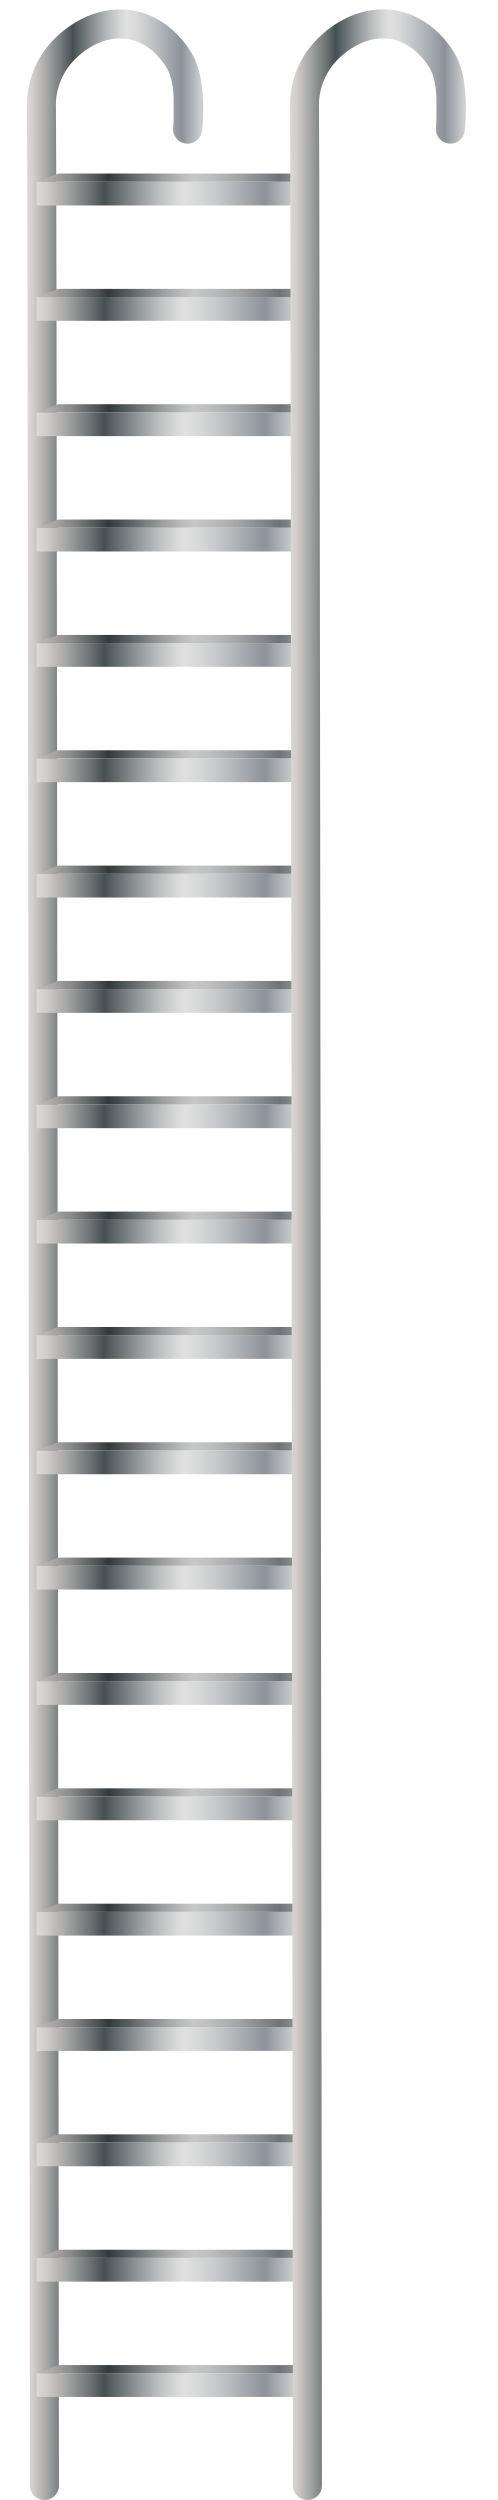
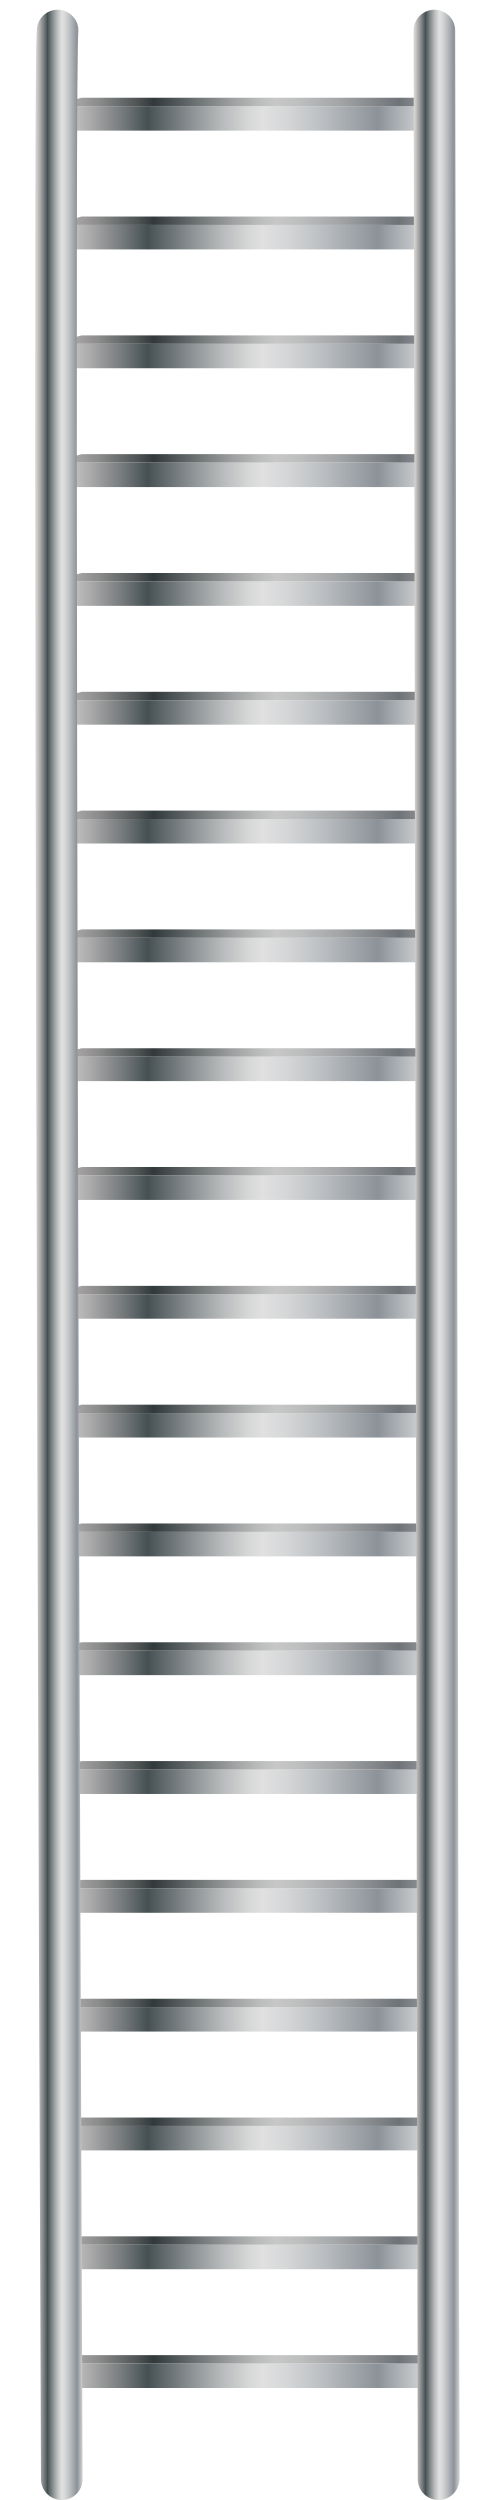
- <svg xmlns="http://www.w3.org/2000/svg" xmlns:xlink="http://www.w3.org/1999/xlink" viewBox="0 0 120 603.5">
+ <svg xmlns="http://www.w3.org/2000/svg" xmlns:xlink="http://www.w3.org/1999/xlink" viewBox="0 0 120 600.89">
  <defs>
-     <style>.cls-1,.cls-62,.cls-63{fill:none;}.cls-1,.cls-62{stroke-linecap:round;stroke-linejoin:round;stroke-width:7px;}.cls-1{stroke:url(#Steel);}.cls-2{fill:url(#Steel-2);}.cls-3{fill:url(#Steel_3);}.cls-4{fill:url(#Steel_2);}.cls-5{fill:url(#Steel-3);}.cls-6{fill:url(#Steel_3-2);}.cls-7{fill:url(#Steel_2-2);}.cls-8{fill:url(#Steel-4);}.cls-9{fill:url(#Steel_3-3);}.cls-10{fill:url(#Steel_2-3);}.cls-11{fill:url(#Steel-5);}.cls-12{fill:url(#Steel_3-4);}.cls-13{fill:url(#Steel_2-4);}.cls-14{fill:url(#Steel-6);}.cls-15{fill:url(#Steel_3-5);}.cls-16{fill:url(#Steel_2-5);}.cls-17{fill:url(#Steel-7);}.cls-18{fill:url(#Steel_3-6);}.cls-19{fill:url(#Steel_2-6);}.cls-20{fill:url(#Steel-8);}.cls-21{fill:url(#Steel_3-7);}.cls-22{fill:url(#Steel_2-7);}.cls-23{fill:url(#Steel-9);}.cls-24{fill:url(#Steel_3-8);}.cls-25{fill:url(#Steel_2-8);}.cls-26{fill:url(#Steel-10);}.cls-27{fill:url(#Steel_3-9);}.cls-28{fill:url(#Steel_2-9);}.cls-29{fill:url(#Steel-11);}.cls-30{fill:url(#Steel_3-10);}.cls-31{fill:url(#Steel_2-10);}.cls-32{fill:url(#Steel-12);}.cls-33{fill:url(#Steel_3-11);}.cls-34{fill:url(#Steel_2-11);}.cls-35{fill:url(#Steel-13);}.cls-36{fill:url(#Steel_3-12);}.cls-37{fill:url(#Steel_2-12);}.cls-38{fill:url(#Steel-14);}.cls-39{fill:url(#Steel_3-13);}.cls-40{fill:url(#Steel_2-13);}.cls-41{fill:url(#Steel-15);}.cls-42{fill:url(#Steel_3-14);}.cls-43{fill:url(#Steel_2-14);}.cls-44{fill:url(#Steel-16);}.cls-45{fill:url(#Steel_3-15);}.cls-46{fill:url(#Steel_2-15);}.cls-47{fill:url(#Steel-17);}.cls-48{fill:url(#Steel_3-16);}.cls-49{fill:url(#Steel_2-16);}.cls-50{fill:url(#Steel-18);}.cls-51{fill:url(#Steel_3-17);}.cls-52{fill:url(#Steel_2-17);}.cls-53{fill:url(#Steel-19);}.cls-54{fill:url(#Steel_3-18);}.cls-55{fill:url(#Steel_2-18);}.cls-56{fill:url(#Steel-20);}.cls-57{fill:url(#Steel_3-19);}.cls-58{fill:url(#Steel_2-19);}.cls-59{fill:url(#Steel-21);}.cls-60{fill:url(#Steel_3-20);}.cls-61{fill:url(#Steel_2-20);}.cls-62{stroke:url(#Steel-22);}</style>
-     <linearGradient id="Steel" x1="6.51" y1="302.89" x2="48.88" y2="302.89" gradientUnits="userSpaceOnUse">
+     <style>.cls-1{fill:url(#Steel);}.cls-2{fill:url(#Steel_3);}.cls-3{fill:url(#Steel_2);}.cls-4{fill:url(#Steel-2);}.cls-5{fill:url(#Steel_3-2);}.cls-6{fill:url(#Steel_2-2);}.cls-7{fill:url(#Steel-3);}.cls-8{fill:url(#Steel_3-3);}.cls-9{fill:url(#Steel_2-3);}.cls-10{fill:url(#Steel-4);}.cls-11{fill:url(#Steel_3-4);}.cls-12{fill:url(#Steel_2-4);}.cls-13{fill:url(#Steel-5);}.cls-14{fill:url(#Steel_3-5);}.cls-15{fill:url(#Steel_2-5);}.cls-16{fill:url(#Steel-6);}.cls-17{fill:url(#Steel_3-6);}.cls-18{fill:url(#Steel_2-6);}.cls-19{fill:url(#Steel-7);}.cls-20{fill:url(#Steel_3-7);}.cls-21{fill:url(#Steel_2-7);}.cls-22{fill:url(#Steel-8);}.cls-23{fill:url(#Steel_3-8);}.cls-24{fill:url(#Steel_2-8);}.cls-25{fill:url(#Steel-9);}.cls-26{fill:url(#Steel_3-9);}.cls-27{fill:url(#Steel_2-9);}.cls-28{fill:url(#Steel-10);}.cls-29{fill:url(#Steel_3-10);}.cls-30{fill:url(#Steel_2-10);}.cls-31{fill:url(#Steel-11);}.cls-32{fill:url(#Steel_3-11);}.cls-33{fill:url(#Steel_2-11);}.cls-34{fill:url(#Steel-12);}.cls-35{fill:url(#Steel_3-12);}.cls-36{fill:url(#Steel_2-12);}.cls-37{fill:url(#Steel-13);}.cls-38{fill:url(#Steel_3-13);}.cls-39{fill:url(#Steel_2-13);}.cls-40{fill:url(#Steel-14);}.cls-41{fill:url(#Steel_3-14);}.cls-42{fill:url(#Steel_2-14);}.cls-43{fill:url(#Steel-15);}.cls-44{fill:url(#Steel_3-15);}.cls-45{fill:url(#Steel_2-15);}.cls-46{fill:url(#Steel-16);}.cls-47{fill:url(#Steel_3-16);}.cls-48{fill:url(#Steel_2-16);}.cls-49{fill:url(#Steel-17);}.cls-50{fill:url(#Steel_3-17);}.cls-51{fill:url(#Steel_2-17);}.cls-52{fill:url(#Steel-18);}.cls-53{fill:url(#Steel_3-18);}.cls-54{fill:url(#Steel_2-18);}.cls-55{fill:url(#Steel-19);}.cls-56{fill:url(#Steel_3-19);}.cls-57{fill:url(#Steel_2-19);}.cls-58{fill:url(#Steel-20);}.cls-59{fill:url(#Steel_3-20);}.cls-60{fill:url(#Steel_2-20);}.cls-61,.cls-62,.cls-63{fill:none;}.cls-61,.cls-62{stroke-linecap:round;stroke-linejoin:round;stroke-width:10px;}.cls-61{stroke:url(#Steel-21);}.cls-62{stroke:url(#Steel-22);}</style>
+     <linearGradient id="Steel" x1="12.2" y1="28.46" x2="101.52" y2="28.46" gradientUnits="userSpaceOnUse">
      <stop offset="0" stop-color="#e5e2df" />
      <stop offset="0" stop-color="#ded9d6" />
      <stop offset="0.04" stop-color="#cfccc9" />
      <stop offset="0.11" stop-color="#a8a8a8" />
      <stop offset="0.21" stop-color="#6a7072" />
      <stop offset="0.26" stop-color="#465053" />
      <stop offset="0.37" stop-color="#878d8f" />
      <stop offset="0.46" stop-color="#b7babb" />
      <stop offset="0.53" stop-color="#d5d6d6" />
      <stop offset="0.57" stop-color="#e0e0e0" />
      <stop offset="0.63" stop-color="#d6d7d8" />
      <stop offset="0.73" stop-color="#bcbfc2" />
      <stop offset="0.86" stop-color="#92989e" />
      <stop offset="0.88" stop-color="#8b9298" />
      <stop offset="1" stop-color="#d1d3d4" />
      <stop offset="1" stop-color="#a7a9ac" />
    </linearGradient>
-     <linearGradient id="Steel-2" x1="8.86" y1="46.73" x2="71.5" y2="46.73" xlink:href="#Steel" />
-     <linearGradient id="Steel_3" x1="8.86" y1="42.88" x2="75.49" y2="42.88" gradientUnits="userSpaceOnUse">
+     <linearGradient id="Steel_3" x1="12.2" y1="24.51" x2="107.22" y2="24.51" gradientUnits="userSpaceOnUse">
      <stop offset="0" stop-color="#bfbdba" />
      <stop offset="0" stop-color="#c2bdbb" />
      <stop offset="0.04" stop-color="#b3afae" />
      <stop offset="0.12" stop-color="#8c8c8c" />
      <stop offset="0.22" stop-color="#4e5354" />
      <stop offset="0.26" stop-color="#31393b" />
      <stop offset="0.37" stop-color="#6e7374" />
      <stop offset="0.46" stop-color="#9ea0a1" />
      <stop offset="0.53" stop-color="#bcbdbd" />
      <stop offset="0.57" stop-color="#c7c7c7" />
      <stop offset="0.63" stop-color="#bdbebe" />
      <stop offset="0.73" stop-color="#a3a5a7" />
      <stop offset="0.85" stop-color="#797d81" />
      <stop offset="0.88" stop-color="#6e7378" />
      <stop offset="1" stop-color="#b0b2b3" />
      <stop offset="1" stop-color="#909194" />
    </linearGradient>
-     <linearGradient id="Steel_2" x1="71.5" y1="45.74" x2="75.49" y2="45.74" gradientUnits="userSpaceOnUse">
+     <linearGradient id="Steel_2" x1="101.52" y1="27.44" x2="107.22" y2="27.44" gradientUnits="userSpaceOnUse">
      <stop offset="0" stop-color="#a3a19f" />
      <stop offset="0" stop-color="#9c9896" />
      <stop offset="0.06" stop-color="#8d8b8a" />
      <stop offset="0.16" stop-color="#666a6a" />
      <stop offset="0.26" stop-color="#3c4547" />
      <stop offset="0.34" stop-color="#606667" />
      <stop offset="0.44" stop-color="#8f9293" />
      <stop offset="0.53" stop-color="#adaeae" />
      <stop offset="0.57" stop-color="#b8b8b8" />
      <stop offset="0.65" stop-color="#aeafb0" />
      <stop offset="0.77" stop-color="#94989b" />
      <stop offset="0.88" stop-color="#797f85" />
      <stop offset="1" stop-color="#9c9d9e" />
      <stop offset="1" stop-color="#888a8c" />
    </linearGradient>
-     <linearGradient id="Steel-3" x1="8.86" y1="74.58" x2="71.5" y2="74.58" xlink:href="#Steel" />
-     <linearGradient id="Steel_3-2" x1="8.86" y1="70.72" x2="75.49" y2="70.72" xlink:href="#Steel_3" />
-     <linearGradient id="Steel_2-2" x1="71.5" y1="73.59" x2="75.49" y2="73.59" xlink:href="#Steel_2" />
-     <linearGradient id="Steel-4" x1="8.86" y1="102.42" x2="71.5" y2="102.42" xlink:href="#Steel" />
-     <linearGradient id="Steel_3-3" x1="8.86" y1="98.57" x2="75.49" y2="98.57" xlink:href="#Steel_3" />
-     <linearGradient id="Steel_2-3" x1="71.5" y1="101.43" x2="75.49" y2="101.43" xlink:href="#Steel_2" />
-     <linearGradient id="Steel-5" x1="8.86" y1="130.26" x2="71.5" y2="130.26" xlink:href="#Steel" />
-     <linearGradient id="Steel_3-4" x1="8.86" y1="126.41" x2="75.49" y2="126.41" xlink:href="#Steel_3" />
-     <linearGradient id="Steel_2-4" x1="71.5" y1="129.28" x2="75.49" y2="129.28" xlink:href="#Steel_2" />
-     <linearGradient id="Steel-6" x1="8.86" y1="213.79" x2="71.5" y2="213.79" xlink:href="#Steel" />
-     <linearGradient id="Steel_3-5" x1="8.86" y1="209.94" x2="75.49" y2="209.94" xlink:href="#Steel_3" />
-     <linearGradient id="Steel_2-5" x1="71.5" y1="212.81" x2="75.49" y2="212.81" xlink:href="#Steel_2" />
-     <linearGradient id="Steel-7" x1="8.86" y1="241.64" x2="71.5" y2="241.64" xlink:href="#Steel" />
-     <linearGradient id="Steel_3-6" x1="8.86" y1="237.78" x2="75.49" y2="237.78" xlink:href="#Steel_3" />
-     <linearGradient id="Steel_2-6" x1="71.5" y1="240.65" x2="75.49" y2="240.65" xlink:href="#Steel_2" />
-     <linearGradient id="Steel-8" x1="8.86" y1="158.11" x2="71.5" y2="158.11" xlink:href="#Steel" />
-     <linearGradient id="Steel_3-7" x1="8.86" y1="154.25" x2="75.49" y2="154.25" xlink:href="#Steel_3" />
-     <linearGradient id="Steel_2-7" x1="71.5" y1="157.12" x2="75.49" y2="157.12" xlink:href="#Steel_2" />
-     <linearGradient id="Steel-9" x1="8.86" y1="185.95" x2="71.5" y2="185.95" xlink:href="#Steel" />
-     <linearGradient id="Steel_3-8" x1="8.86" y1="182.1" x2="75.49" y2="182.1" xlink:href="#Steel_3" />
-     <linearGradient id="Steel_2-8" x1="71.5" y1="184.96" x2="75.49" y2="184.96" xlink:href="#Steel_2" />
-     <linearGradient id="Steel-10" x1="8.86" y1="297.32" x2="71.5" y2="297.32" xlink:href="#Steel" />
-     <linearGradient id="Steel_3-9" x1="8.86" y1="293.47" x2="75.49" y2="293.47" xlink:href="#Steel_3" />
-     <linearGradient id="Steel_2-9" x1="71.5" y1="296.34" x2="75.49" y2="296.34" xlink:href="#Steel_2" />
-     <linearGradient id="Steel-11" x1="8.86" y1="269.48" x2="71.5" y2="269.48" xlink:href="#Steel" />
-     <linearGradient id="Steel_3-10" x1="8.86" y1="265.63" x2="75.49" y2="265.63" xlink:href="#Steel_3" />
-     <linearGradient id="Steel_2-10" x1="71.5" y1="268.49" x2="75.49" y2="268.49" xlink:href="#Steel_2" />
-     <linearGradient id="Steel-12" x1="8.86" y1="380.85" x2="71.5" y2="380.85" xlink:href="#Steel" />
-     <linearGradient id="Steel_3-11" x1="8.86" y1="377" x2="75.49" y2="377" xlink:href="#Steel_3" />
-     <linearGradient id="Steel_2-11" x1="71.5" y1="379.87" x2="75.49" y2="379.87" xlink:href="#Steel_2" />
-     <linearGradient id="Steel-13" x1="8.86" y1="408.7" x2="71.5" y2="408.7" xlink:href="#Steel" />
-     <linearGradient id="Steel_3-12" x1="8.86" y1="404.85" x2="75.49" y2="404.85" xlink:href="#Steel_3" />
-     <linearGradient id="Steel_2-12" x1="71.5" y1="407.71" x2="75.49" y2="407.71" xlink:href="#Steel_2" />
-     <linearGradient id="Steel-14" x1="8.86" y1="325.17" x2="71.5" y2="325.17" xlink:href="#Steel" />
-     <linearGradient id="Steel_3-13" x1="8.86" y1="321.31" x2="75.49" y2="321.31" xlink:href="#Steel_3" />
-     <linearGradient id="Steel_2-13" x1="71.5" y1="324.18" x2="75.49" y2="324.18" xlink:href="#Steel_2" />
-     <linearGradient id="Steel-15" x1="8.86" y1="353.01" x2="71.5" y2="353.01" xlink:href="#Steel" />
-     <linearGradient id="Steel_3-14" x1="8.86" y1="349.16" x2="75.49" y2="349.16" xlink:href="#Steel_3" />
-     <linearGradient id="Steel_2-14" x1="71.5" y1="352.02" x2="75.49" y2="352.02" xlink:href="#Steel_2" />
-     <linearGradient id="Steel-16" x1="8.86" y1="464.39" x2="71.5" y2="464.39" xlink:href="#Steel" />
-     <linearGradient id="Steel_3-15" x1="8.86" y1="460.53" x2="75.49" y2="460.53" xlink:href="#Steel_3" />
-     <linearGradient id="Steel_2-15" x1="71.5" y1="463.4" x2="75.49" y2="463.4" xlink:href="#Steel_2" />
-     <linearGradient id="Steel-17" x1="8.86" y1="436.54" x2="71.5" y2="436.54" xlink:href="#Steel" />
-     <linearGradient id="Steel_3-16" x1="8.86" y1="432.69" x2="75.49" y2="432.69" xlink:href="#Steel_3" />
-     <linearGradient id="Steel_2-16" x1="71.5" y1="435.55" x2="75.49" y2="435.55" xlink:href="#Steel_2" />
-     <linearGradient id="Steel-18" x1="8.86" y1="547.92" x2="71.5" y2="547.92" xlink:href="#Steel" />
-     <linearGradient id="Steel_3-17" x1="8.86" y1="544.06" x2="75.49" y2="544.06" xlink:href="#Steel_3" />
-     <linearGradient id="Steel_2-17" x1="71.5" y1="546.93" x2="75.49" y2="546.93" xlink:href="#Steel_2" />
-     <linearGradient id="Steel-19" x1="8.86" y1="575.76" x2="71.5" y2="575.76" xlink:href="#Steel" />
-     <linearGradient id="Steel_3-18" x1="8.86" y1="571.91" x2="75.49" y2="571.91" xlink:href="#Steel_3" />
-     <linearGradient id="Steel_2-18" x1="71.5" y1="574.77" x2="75.49" y2="574.77" xlink:href="#Steel_2" />
-     <linearGradient id="Steel-20" x1="8.86" y1="492.23" x2="71.5" y2="492.23" xlink:href="#Steel" />
-     <linearGradient id="Steel_3-19" x1="8.86" y1="488.38" x2="75.49" y2="488.38" xlink:href="#Steel_3" />
-     <linearGradient id="Steel_2-19" x1="71.5" y1="491.24" x2="75.49" y2="491.24" xlink:href="#Steel_2" />
-     <linearGradient id="Steel-21" x1="8.86" y1="520.07" x2="71.5" y2="520.07" xlink:href="#Steel" />
-     <linearGradient id="Steel_3-20" x1="8.86" y1="516.22" x2="75.49" y2="516.22" xlink:href="#Steel_3" />
-     <linearGradient id="Steel_2-20" x1="71.5" y1="519.09" x2="75.49" y2="519.09" xlink:href="#Steel_2" />
-     <linearGradient id="Steel-22" x1="69.99" y1="302.89" x2="112.36" y2="302.89" xlink:href="#Steel" />
+     <linearGradient id="Steel-2" x1="12.2" y1="57.01" x2="101.52" y2="57.01" xlink:href="#Steel" />
+     <linearGradient id="Steel_3-2" x1="12.2" y1="53.06" x2="107.22" y2="53.06" xlink:href="#Steel_3" />
+     <linearGradient id="Steel_2-2" x1="101.52" y1="56" x2="107.22" y2="56" xlink:href="#Steel_2" />
+     <linearGradient id="Steel-3" x1="12.2" y1="85.57" x2="101.52" y2="85.57" xlink:href="#Steel" />
+     <linearGradient id="Steel_3-3" x1="12.2" y1="81.62" x2="107.22" y2="81.62" xlink:href="#Steel_3" />
+     <linearGradient id="Steel_2-3" x1="101.52" y1="84.56" x2="107.22" y2="84.56" xlink:href="#Steel_2" />
+     <linearGradient id="Steel-4" x1="12.2" y1="114.13" x2="101.52" y2="114.13" xlink:href="#Steel" />
+     <linearGradient id="Steel_3-4" x1="12.2" y1="110.18" x2="107.22" y2="110.18" xlink:href="#Steel_3" />
+     <linearGradient id="Steel_2-4" x1="101.52" y1="113.11" x2="107.22" y2="113.11" xlink:href="#Steel_2" />
+     <linearGradient id="Steel-5" x1="12.2" y1="199.8" x2="101.52" y2="199.8" xlink:href="#Steel" />
+     <linearGradient id="Steel_3-5" x1="12.2" y1="195.85" x2="107.22" y2="195.85" xlink:href="#Steel_3" />
+     <linearGradient id="Steel_2-5" x1="101.52" y1="198.78" x2="107.22" y2="198.78" xlink:href="#Steel_2" />
+     <linearGradient id="Steel-6" x1="12.2" y1="228.35" x2="101.52" y2="228.35" xlink:href="#Steel" />
+     <linearGradient id="Steel_3-6" x1="12.2" y1="224.4" x2="107.22" y2="224.4" xlink:href="#Steel_3" />
+     <linearGradient id="Steel_2-6" x1="101.52" y1="227.34" x2="107.22" y2="227.34" xlink:href="#Steel_2" />
+     <linearGradient id="Steel-7" x1="12.2" y1="142.68" x2="101.52" y2="142.68" xlink:href="#Steel" />
+     <linearGradient id="Steel_3-7" x1="12.2" y1="138.73" x2="107.22" y2="138.73" xlink:href="#Steel_3" />
+     <linearGradient id="Steel_2-7" x1="101.52" y1="141.67" x2="107.22" y2="141.67" xlink:href="#Steel_2" />
+     <linearGradient id="Steel-8" x1="12.2" y1="171.24" x2="101.52" y2="171.24" xlink:href="#Steel" />
+     <linearGradient id="Steel_3-8" x1="12.2" y1="167.29" x2="107.22" y2="167.29" xlink:href="#Steel_3" />
+     <linearGradient id="Steel_2-8" x1="101.52" y1="170.23" x2="107.22" y2="170.23" xlink:href="#Steel_2" />
+     <linearGradient id="Steel-9" x1="12.2" y1="285.47" x2="101.52" y2="285.47" xlink:href="#Steel" />
+     <linearGradient id="Steel_3-9" x1="12.2" y1="281.51" x2="107.22" y2="281.51" xlink:href="#Steel_3" />
+     <linearGradient id="Steel_2-9" x1="101.52" y1="284.45" x2="107.22" y2="284.45" xlink:href="#Steel_2" />
+     <linearGradient id="Steel-10" x1="12.2" y1="256.91" x2="101.52" y2="256.91" xlink:href="#Steel" />
+     <linearGradient id="Steel_3-10" x1="12.2" y1="252.96" x2="107.22" y2="252.96" xlink:href="#Steel_3" />
+     <linearGradient id="Steel_2-10" x1="101.52" y1="255.9" x2="107.22" y2="255.9" xlink:href="#Steel_2" />
+     <linearGradient id="Steel-11" x1="12.2" y1="371.14" x2="101.52" y2="371.14" xlink:href="#Steel" />
+     <linearGradient id="Steel_3-11" x1="12.2" y1="367.18" x2="107.22" y2="367.18" xlink:href="#Steel_3" />
+     <linearGradient id="Steel_2-11" x1="101.52" y1="370.12" x2="107.22" y2="370.12" xlink:href="#Steel_2" />
+     <linearGradient id="Steel-12" x1="12.2" y1="399.69" x2="101.52" y2="399.69" xlink:href="#Steel" />
+     <linearGradient id="Steel_3-12" x1="12.2" y1="395.74" x2="107.22" y2="395.74" xlink:href="#Steel_3" />
+     <linearGradient id="Steel_2-12" x1="101.52" y1="398.68" x2="107.22" y2="398.68" xlink:href="#Steel_2" />
+     <linearGradient id="Steel-13" x1="12.2" y1="314.02" x2="101.52" y2="314.02" xlink:href="#Steel" />
+     <linearGradient id="Steel_3-13" x1="12.2" y1="310.07" x2="107.22" y2="310.07" xlink:href="#Steel_3" />
+     <linearGradient id="Steel_2-13" x1="101.52" y1="313.01" x2="107.22" y2="313.01" xlink:href="#Steel_2" />
+     <linearGradient id="Steel-14" x1="12.2" y1="342.58" x2="101.52" y2="342.58" xlink:href="#Steel" />
+     <linearGradient id="Steel_3-14" x1="12.2" y1="338.63" x2="107.22" y2="338.63" xlink:href="#Steel_3" />
+     <linearGradient id="Steel_2-14" x1="101.52" y1="341.57" x2="107.22" y2="341.57" xlink:href="#Steel_2" />
+     <linearGradient id="Steel-15" x1="12.2" y1="456.81" x2="101.52" y2="456.81" xlink:href="#Steel" />
+     <linearGradient id="Steel_3-15" x1="12.2" y1="452.85" x2="107.22" y2="452.85" xlink:href="#Steel_3" />
+     <linearGradient id="Steel_2-15" x1="101.52" y1="455.79" x2="107.22" y2="455.79" xlink:href="#Steel_2" />
+     <linearGradient id="Steel-16" x1="12.2" y1="428.25" x2="101.52" y2="428.25" xlink:href="#Steel" />
+     <linearGradient id="Steel_3-16" x1="12.2" y1="424.3" x2="107.22" y2="424.3" xlink:href="#Steel_3" />
+     <linearGradient id="Steel_2-16" x1="101.52" y1="427.24" x2="107.22" y2="427.24" xlink:href="#Steel_2" />
+     <linearGradient id="Steel-17" x1="12.2" y1="542.48" x2="101.52" y2="542.48" xlink:href="#Steel" />
+     <linearGradient id="Steel_3-17" x1="12.2" y1="538.52" x2="107.22" y2="538.52" xlink:href="#Steel_3" />
+     <linearGradient id="Steel_2-17" x1="101.52" y1="541.46" x2="107.22" y2="541.46" xlink:href="#Steel_2" />
+     <linearGradient id="Steel-18" x1="12.2" y1="571.03" x2="101.52" y2="571.03" xlink:href="#Steel" />
+     <linearGradient id="Steel_3-18" x1="12.2" y1="567.08" x2="107.22" y2="567.08" xlink:href="#Steel_3" />
+     <linearGradient id="Steel_2-18" x1="101.52" y1="570.02" x2="107.22" y2="570.02" xlink:href="#Steel_2" />
+     <linearGradient id="Steel-19" x1="12.2" y1="485.36" x2="101.52" y2="485.36" xlink:href="#Steel" />
+     <linearGradient id="Steel_3-19" x1="12.2" y1="481.41" x2="107.22" y2="481.41" xlink:href="#Steel_3" />
+     <linearGradient id="Steel_2-19" x1="101.52" y1="484.35" x2="107.22" y2="484.35" xlink:href="#Steel_2" />
+     <linearGradient id="Steel-20" x1="12.2" y1="513.92" x2="101.52" y2="513.92" xlink:href="#Steel" />
+     <linearGradient id="Steel_3-20" x1="12.2" y1="509.97" x2="107.22" y2="509.97" xlink:href="#Steel_3" />
+     <linearGradient id="Steel_2-20" x1="101.52" y1="512.91" x2="107.22" y2="512.91" xlink:href="#Steel_2" />
+     <linearGradient id="Steel-21" x1="99.38" y1="301.62" x2="110.41" y2="301.62" xlink:href="#Steel" />
+     <linearGradient id="Steel-22" x1="8.45" y1="301.62" x2="19.87" y2="301.62" xlink:href="#Steel" />
  </defs>
  <g id="Layer_2" data-name="Layer 2">
    <g id="Ladder_4" data-name="Ladder 4">
-       <path id="Railing_left" data-name="Railing left" class="cls-1" d="M10.73,600C10.36,275.29,10.19,38.79,10,26.14a19.26,19.26,0,0,1,5.32-14C16.43,11,22.07,5.27,30,5.81c8.9.61,13.26,8.74,13.59,9.39,1.79,3.51,1.82,7.58,1.83,9.78,0,2.56,0,4.69-.14,6.2" />
      <g id="Step">
-         <rect class="cls-2" x="8.86" y="43.87" width="62.63" height="5.73" />
-         <polygon class="cls-3" points="71.5 43.87 8.86 43.87 14.06 41.89 75.49 41.89 71.5 43.87" />
-         <polygon class="cls-4" points="75.49 46.89 71.5 49.6 71.5 43.87 75.49 41.89 75.49 46.89" />
+         <rect class="cls-1" x="12.2" y="25.52" width="89.32" height="5.88" />
+         <polygon class="cls-2" points="101.52 25.52 12.2 25.52 19.62 23.49 107.22 23.49 101.52 25.52" />
+         <polygon class="cls-3" points="107.22 28.62 101.52 31.4 101.52 25.52 107.22 23.49 107.22 28.62" />
      </g>
      <g id="Step-2" data-name="Step">
-         <rect class="cls-5" x="8.86" y="71.71" width="62.63" height="5.73" />
-         <polygon class="cls-6" points="71.5 71.71 8.86 71.71 14.06 69.74 75.49 69.74 71.5 71.71" />
-         <polygon class="cls-7" points="75.49 74.73 71.5 77.44 71.5 71.71 75.49 69.74 75.49 74.73" />
+         <rect class="cls-4" x="12.2" y="54.07" width="89.32" height="5.88" />
+         <polygon class="cls-5" points="101.52 54.07 12.2 54.07 19.62 52.05 107.22 52.05 101.52 54.07" />
+         <polygon class="cls-6" points="107.22 57.18 101.52 59.95 101.52 54.07 107.22 52.05 107.22 57.18" />
      </g>
      <g id="Step-3" data-name="Step">
-         <rect class="cls-8" x="8.86" y="99.55" width="62.63" height="5.73" />
-         <polygon class="cls-9" points="71.5 99.55 8.86 99.55 14.06 97.58 75.49 97.58 71.5 99.55" />
-         <polygon class="cls-10" points="75.49 102.58 71.5 105.28 71.5 99.55 75.49 97.58 75.49 102.58" />
+         <rect class="cls-7" x="12.2" y="82.63" width="89.32" height="5.88" />
+         <polygon class="cls-8" points="101.52 82.63 12.2 82.63 19.62 80.61 107.22 80.61 101.52 82.63" />
+         <polygon class="cls-9" points="107.22 85.73 101.52 88.51 101.52 82.63 107.22 80.61 107.22 85.73" />
      </g>
      <g id="Step-4" data-name="Step">
-         <rect class="cls-11" x="8.86" y="127.4" width="62.63" height="5.73" />
-         <polygon class="cls-12" points="71.5 127.4 8.86 127.4 14.06 125.42 75.49 125.42 71.5 127.4" />
-         <polygon class="cls-13" points="75.49 130.42 71.5 133.13 71.5 127.4 75.49 125.42 75.49 130.42" />
+         <rect class="cls-10" x="12.2" y="111.19" width="89.32" height="5.88" />
+         <polygon class="cls-11" points="101.52 111.19 12.2 111.19 19.62 109.16 107.22 109.16 101.52 111.19" />
+         <polygon class="cls-12" points="107.22 114.29 101.52 117.07 101.52 111.19 107.22 109.16 107.22 114.29" />
      </g>
      <g id="Step-5" data-name="Step">
-         <rect class="cls-14" x="8.86" y="210.93" width="62.63" height="5.73" />
-         <polygon class="cls-15" points="71.5 210.93 8.86 210.93 14.06 208.95 75.49 208.95 71.5 210.93" />
-         <polygon class="cls-16" points="75.49 213.95 71.5 216.66 71.5 210.93 75.49 208.95 75.49 213.95" />
+         <rect class="cls-13" x="12.2" y="196.86" width="89.32" height="5.88" />
+         <polygon class="cls-14" points="101.52 196.86 12.2 196.86 19.62 194.83 107.22 194.83 101.52 196.86" />
+         <polygon class="cls-15" points="107.22 199.96 101.52 202.74 101.52 196.86 107.22 194.83 107.22 199.96" />
      </g>
      <g id="Step-6" data-name="Step">
-         <rect class="cls-17" x="8.86" y="238.77" width="62.63" height="5.73" />
-         <polygon class="cls-18" points="71.5 238.77 8.86 238.77 14.06 236.8 75.49 236.8 71.5 238.77" />
-         <polygon class="cls-19" points="75.49 241.8 71.5 244.5 71.5 238.77 75.49 236.8 75.49 241.8" />
+         <rect class="cls-16" x="12.2" y="225.41" width="89.32" height="5.88" />
+         <polygon class="cls-17" points="101.52 225.41 12.2 225.41 19.62 223.39 107.22 223.39 101.52 225.41" />
+         <polygon class="cls-18" points="107.22 228.52 101.52 231.29 101.52 225.41 107.22 223.39 107.22 228.52" />
      </g>
      <g id="Step-7" data-name="Step">
-         <rect class="cls-20" x="8.86" y="155.24" width="62.63" height="5.73" />
-         <polygon class="cls-21" points="71.5 155.24 8.86 155.24 14.06 153.27 75.49 153.27 71.5 155.24" />
-         <polygon class="cls-22" points="75.49 158.27 71.5 160.97 71.5 155.24 75.49 153.27 75.49 158.27" />
+         <rect class="cls-19" x="12.2" y="139.74" width="89.32" height="5.88" />
+         <polygon class="cls-20" points="101.52 139.74 12.2 139.74 19.62 137.72 107.22 137.72 101.52 139.74" />
+         <polygon class="cls-21" points="107.22 142.85 101.52 145.62 101.52 139.74 107.22 137.72 107.22 142.85" />
      </g>
      <g id="Step-8" data-name="Step">
-         <rect class="cls-23" x="8.86" y="183.08" width="62.63" height="5.73" />
-         <polygon class="cls-24" points="71.5 183.08 8.86 183.08 14.06 181.11 75.49 181.11 71.5 183.08" />
-         <polygon class="cls-25" points="75.49 186.11 71.5 188.82 71.5 183.08 75.49 181.11 75.49 186.11" />
+         <rect class="cls-22" x="12.2" y="168.3" width="89.32" height="5.88" />
+         <polygon class="cls-23" points="101.52 168.3 12.2 168.3 19.62 166.28 107.22 166.28 101.52 168.3" />
+         <polygon class="cls-24" points="107.22 171.4 101.52 174.18 101.52 168.3 107.22 166.28 107.22 171.4" />
      </g>
      <g id="Step-9" data-name="Step">
-         <rect class="cls-26" x="8.86" y="294.46" width="62.63" height="5.73" />
-         <polygon class="cls-27" points="71.5 294.46 8.86 294.46 14.06 292.48 75.49 292.48 71.5 294.46" />
-         <polygon class="cls-28" points="75.49 297.48 71.5 300.19 71.5 294.46 75.49 292.48 75.49 297.48" />
+         <rect class="cls-25" x="12.2" y="282.53" width="89.32" height="5.88" />
+         <polygon class="cls-26" points="101.52 282.53 12.2 282.53 19.62 280.5 107.22 280.5 101.52 282.53" />
+         <polygon class="cls-27" points="107.22 285.63 101.52 288.41 101.52 282.53 107.22 280.5 107.22 285.63" />
      </g>
      <g id="Step-10" data-name="Step">
-         <rect class="cls-29" x="8.86" y="266.61" width="62.63" height="5.73" />
-         <polygon class="cls-30" points="71.5 266.62 8.86 266.62 14.06 264.64 75.49 264.64 71.5 266.62" />
-         <polygon class="cls-31" points="75.49 269.64 71.5 272.35 71.5 266.62 75.49 264.64 75.49 269.64" />
+         <rect class="cls-28" x="12.2" y="253.97" width="89.32" height="5.88" />
+         <polygon class="cls-29" points="101.52 253.97 12.2 253.97 19.62 251.95 107.22 251.95 101.52 253.97" />
+         <polygon class="cls-30" points="107.22 257.07 101.52 259.85 101.52 253.97 107.22 251.95 107.22 257.07" />
      </g>
      <g id="Step-11" data-name="Step">
-         <rect class="cls-32" x="8.86" y="377.99" width="62.63" height="5.73" />
-         <polygon class="cls-33" points="71.5 377.99 8.86 377.99 14.06 376.01 75.49 376.01 71.5 377.99" />
-         <polygon class="cls-34" points="75.49 381.01 71.5 383.72 71.5 377.99 75.49 376.01 75.49 381.01" />
+         <rect class="cls-31" x="12.2" y="368.2" width="89.32" height="5.88" />
+         <polygon class="cls-32" points="101.52 368.2 12.2 368.2 19.62 366.17 107.22 366.17 101.52 368.2" />
+         <polygon class="cls-33" points="107.22 371.3 101.52 374.07 101.52 368.2 107.22 366.17 107.22 371.3" />
      </g>
      <g id="Step-12" data-name="Step">
-         <rect class="cls-35" x="8.86" y="405.83" width="62.63" height="5.73" />
-         <polygon class="cls-36" points="71.5 405.83 8.86 405.83 14.06 403.86 75.49 403.86 71.5 405.83" />
-         <polygon class="cls-37" points="75.49 408.86 71.5 411.56 71.5 405.83 75.49 403.86 75.49 408.86" />
+         <rect class="cls-34" x="12.2" y="396.75" width="89.32" height="5.88" />
+         <polygon class="cls-35" points="101.52 396.75 12.2 396.75 19.62 394.73 107.22 394.73 101.52 396.75" />
+         <polygon class="cls-36" points="107.22 399.86 101.52 402.63 101.52 396.75 107.22 394.73 107.22 399.86" />
      </g>
      <g id="Step-13" data-name="Step">
-         <rect class="cls-38" x="8.86" y="322.3" width="62.63" height="5.73" />
-         <polygon class="cls-39" points="71.5 322.3 8.86 322.3 14.06 320.33 75.49 320.33 71.5 322.3" />
-         <polygon class="cls-40" points="75.49 325.33 71.5 328.03 71.5 322.3 75.49 320.33 75.49 325.33" />
+         <rect class="cls-37" x="12.2" y="311.08" width="89.32" height="5.88" />
+         <polygon class="cls-38" points="101.52 311.08 12.2 311.08 19.62 309.06 107.22 309.06 101.52 311.08" />
+         <polygon class="cls-39" points="107.22 314.19 101.52 316.96 101.52 311.08 107.22 309.06 107.22 314.19" />
      </g>
      <g id="Step-14" data-name="Step">
-         <rect class="cls-41" x="8.86" y="350.15" width="62.63" height="5.73" />
-         <polygon class="cls-42" points="71.5 350.15 8.86 350.15 14.06 348.17 75.49 348.17 71.5 350.15" />
-         <polygon class="cls-43" points="75.49 353.17 71.5 355.88 71.5 350.15 75.49 348.17 75.49 353.17" />
+         <rect class="cls-40" x="12.2" y="339.64" width="89.32" height="5.88" />
+         <polygon class="cls-41" points="101.52 339.64 12.2 339.64 19.62 337.62 107.22 337.62 101.52 339.64" />
+         <polygon class="cls-42" points="107.22 342.74 101.52 345.52 101.52 339.64 107.22 337.62 107.22 342.74" />
      </g>
      <g id="Step-15" data-name="Step">
-         <rect class="cls-44" x="8.86" y="461.52" width="62.63" height="5.73" />
-         <polygon class="cls-45" points="71.5 461.52 8.86 461.52 14.06 459.55 75.49 459.55 71.5 461.52" />
-         <polygon class="cls-46" points="75.49 464.55 71.5 467.25 71.5 461.52 75.49 459.55 75.49 464.55" />
+         <rect class="cls-43" x="12.2" y="453.87" width="89.32" height="5.88" />
+         <polygon class="cls-44" points="101.52 453.87 12.2 453.87 19.62 451.84 107.22 451.84 101.52 453.87" />
+         <polygon class="cls-45" points="107.22 456.97 101.52 459.75 101.52 453.87 107.22 451.84 107.22 456.97" />
      </g>
      <g id="Step-16" data-name="Step">
-         <rect class="cls-47" x="8.86" y="433.68" width="62.63" height="5.73" />
-         <polygon class="cls-48" points="71.5 433.68 8.86 433.68 14.06 431.7 75.49 431.7 71.5 433.68" />
-         <polygon class="cls-49" points="75.49 436.7 71.5 439.41 71.5 433.68 75.49 431.7 75.49 436.7" />
+         <rect class="cls-46" x="12.2" y="425.31" width="89.32" height="5.88" />
+         <polygon class="cls-47" points="101.52 425.31 12.2 425.31 19.62 423.29 107.22 423.29 101.52 425.31" />
+         <polygon class="cls-48" points="107.22 428.41 101.52 431.19 101.52 425.31 107.22 423.29 107.22 428.41" />
      </g>
      <g id="Step-17" data-name="Step">
-         <rect class="cls-50" x="8.86" y="545.05" width="62.63" height="5.73" />
-         <polygon class="cls-51" points="71.5 545.05 8.86 545.05 14.06 543.08 75.49 543.08 71.5 545.05" />
-         <polygon class="cls-52" points="75.49 548.08 71.5 550.78 71.5 545.05 75.49 543.08 75.49 548.08" />
+         <rect class="cls-49" x="12.2" y="539.54" width="89.32" height="5.88" />
+         <polygon class="cls-50" points="101.52 539.54 12.2 539.54 19.62 537.51 107.22 537.51 101.52 539.54" />
+         <polygon class="cls-51" points="107.22 542.64 101.52 545.41 101.52 539.54 107.22 537.51 107.22 542.64" />
      </g>
      <g id="Step-18" data-name="Step">
-         <rect class="cls-53" x="8.86" y="572.89" width="62.63" height="5.73" />
-         <polygon class="cls-54" points="71.5 572.89 8.86 572.89 14.06 570.92 75.49 570.92 71.5 572.89" />
-         <polygon class="cls-55" points="75.49 575.92 71.5 578.63 71.5 572.89 75.49 570.92 75.49 575.92" />
+         <rect class="cls-52" x="12.2" y="568.09" width="89.32" height="5.88" />
+         <polygon class="cls-53" points="101.52 568.09 12.2 568.09 19.62 566.07 107.22 566.07 101.52 568.09" />
+         <polygon class="cls-54" points="107.22 571.2 101.52 573.97 101.52 568.09 107.22 566.07 107.22 571.2" />
      </g>
      <g id="Step-19" data-name="Step">
-         <rect class="cls-56" x="8.86" y="489.36" width="62.63" height="5.73" />
-         <polygon class="cls-57" points="71.5 489.36 8.86 489.36 14.06 487.39 75.49 487.39 71.5 489.36" />
-         <polygon class="cls-58" points="75.49 492.39 71.5 495.1 71.5 489.36 75.49 487.39 75.49 492.39" />
+         <rect class="cls-55" x="12.2" y="482.42" width="89.32" height="5.88" />
+         <polygon class="cls-56" points="101.52 482.42 12.2 482.42 19.62 480.4 107.22 480.4 101.52 482.42" />
+         <polygon class="cls-57" points="107.22 485.53 101.52 488.3 101.52 482.42 107.22 480.4 107.22 485.53" />
      </g>
      <g id="Step-20" data-name="Step">
-         <rect class="cls-59" x="8.86" y="517.21" width="62.63" height="5.73" />
-         <polygon class="cls-60" points="71.5 517.21 8.86 517.21 14.06 515.23 75.49 515.23 71.5 517.21" />
-         <polygon class="cls-61" points="75.49 520.23 71.5 522.94 71.5 517.21 75.49 515.23 75.49 520.23" />
-       </g>
-       <path id="Railing_right" data-name="Railing right" class="cls-62" d="M74.22,600c-.38-324.71-.54-561.21-.72-573.86a19.24,19.24,0,0,1,5.31-14c1.1-1.12,6.74-6.88,14.63-6.34,8.9.61,13.25,8.74,13.58,9.39,1.8,3.51,1.82,7.58,1.84,9.78,0,2.56,0,4.69-.14,6.2" />
-       <rect id="Background_for_padding_" data-name="Background (for padding)" class="cls-63" width="120" height="594.23" />
+         <rect class="cls-58" x="12.2" y="510.98" width="89.32" height="5.88" />
+         <polygon class="cls-59" points="101.52 510.98 12.2 510.98 19.62 508.96 107.22 508.96 101.52 510.98" />
+         <polygon class="cls-60" points="107.22 514.08 101.52 516.86 101.52 510.98 107.22 508.96 107.22 514.08" />
+       </g>
+       <path id="Railing_right" data-name="Railing right" class="cls-61" d="M105.41,595.89q-.52-294.27-1-588.55" />
+       <path id="Railing_left" data-name="Railing left" class="cls-62" d="M13.85,7.34c-.8,7.53-.36,254.05,1,588.55" />
+       <rect id="Background_for_padding_" data-name="Background (for padding)" class="cls-63" width="120" height="600" />
    </g>
  </g>
</svg>
